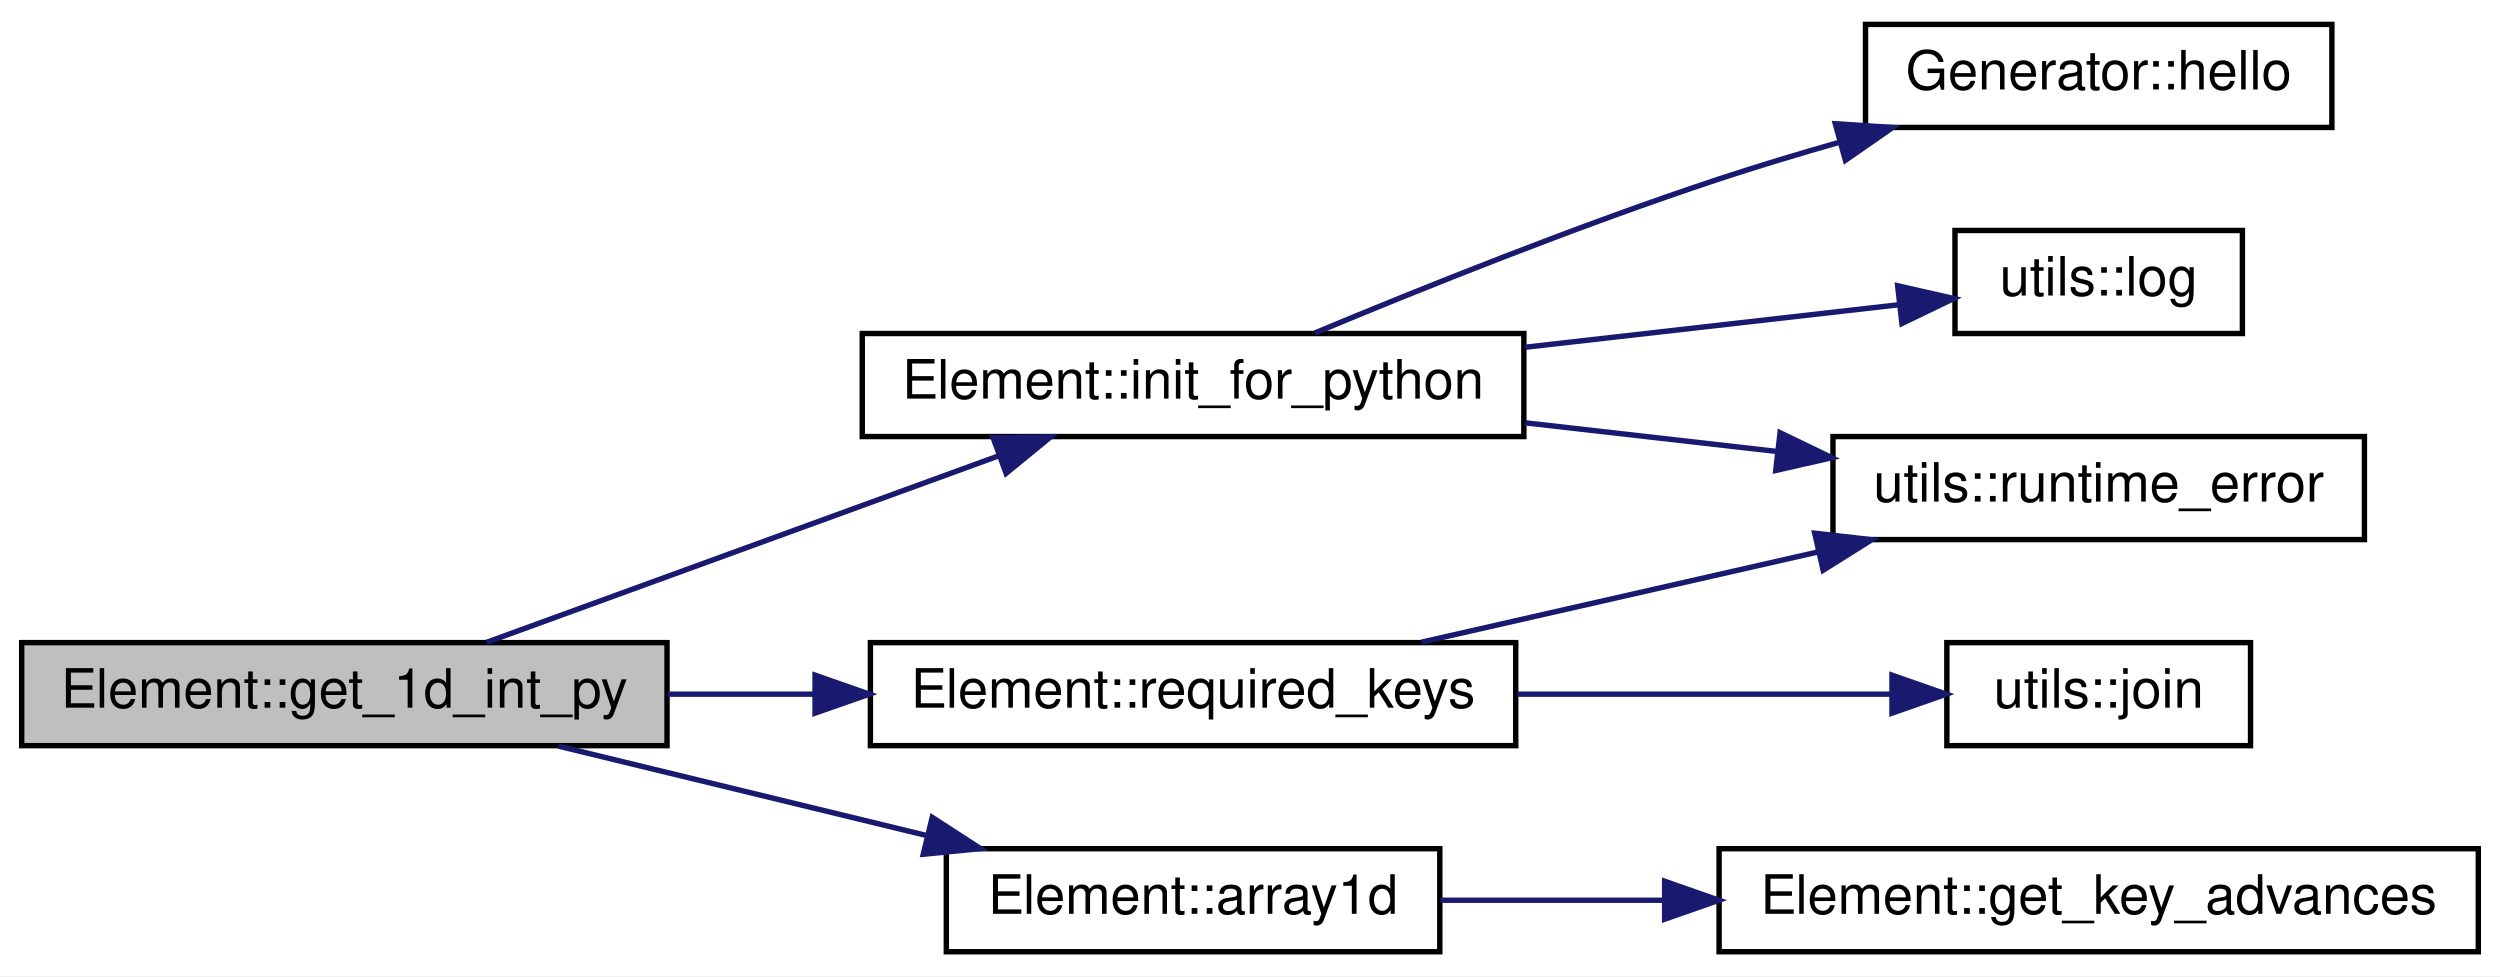
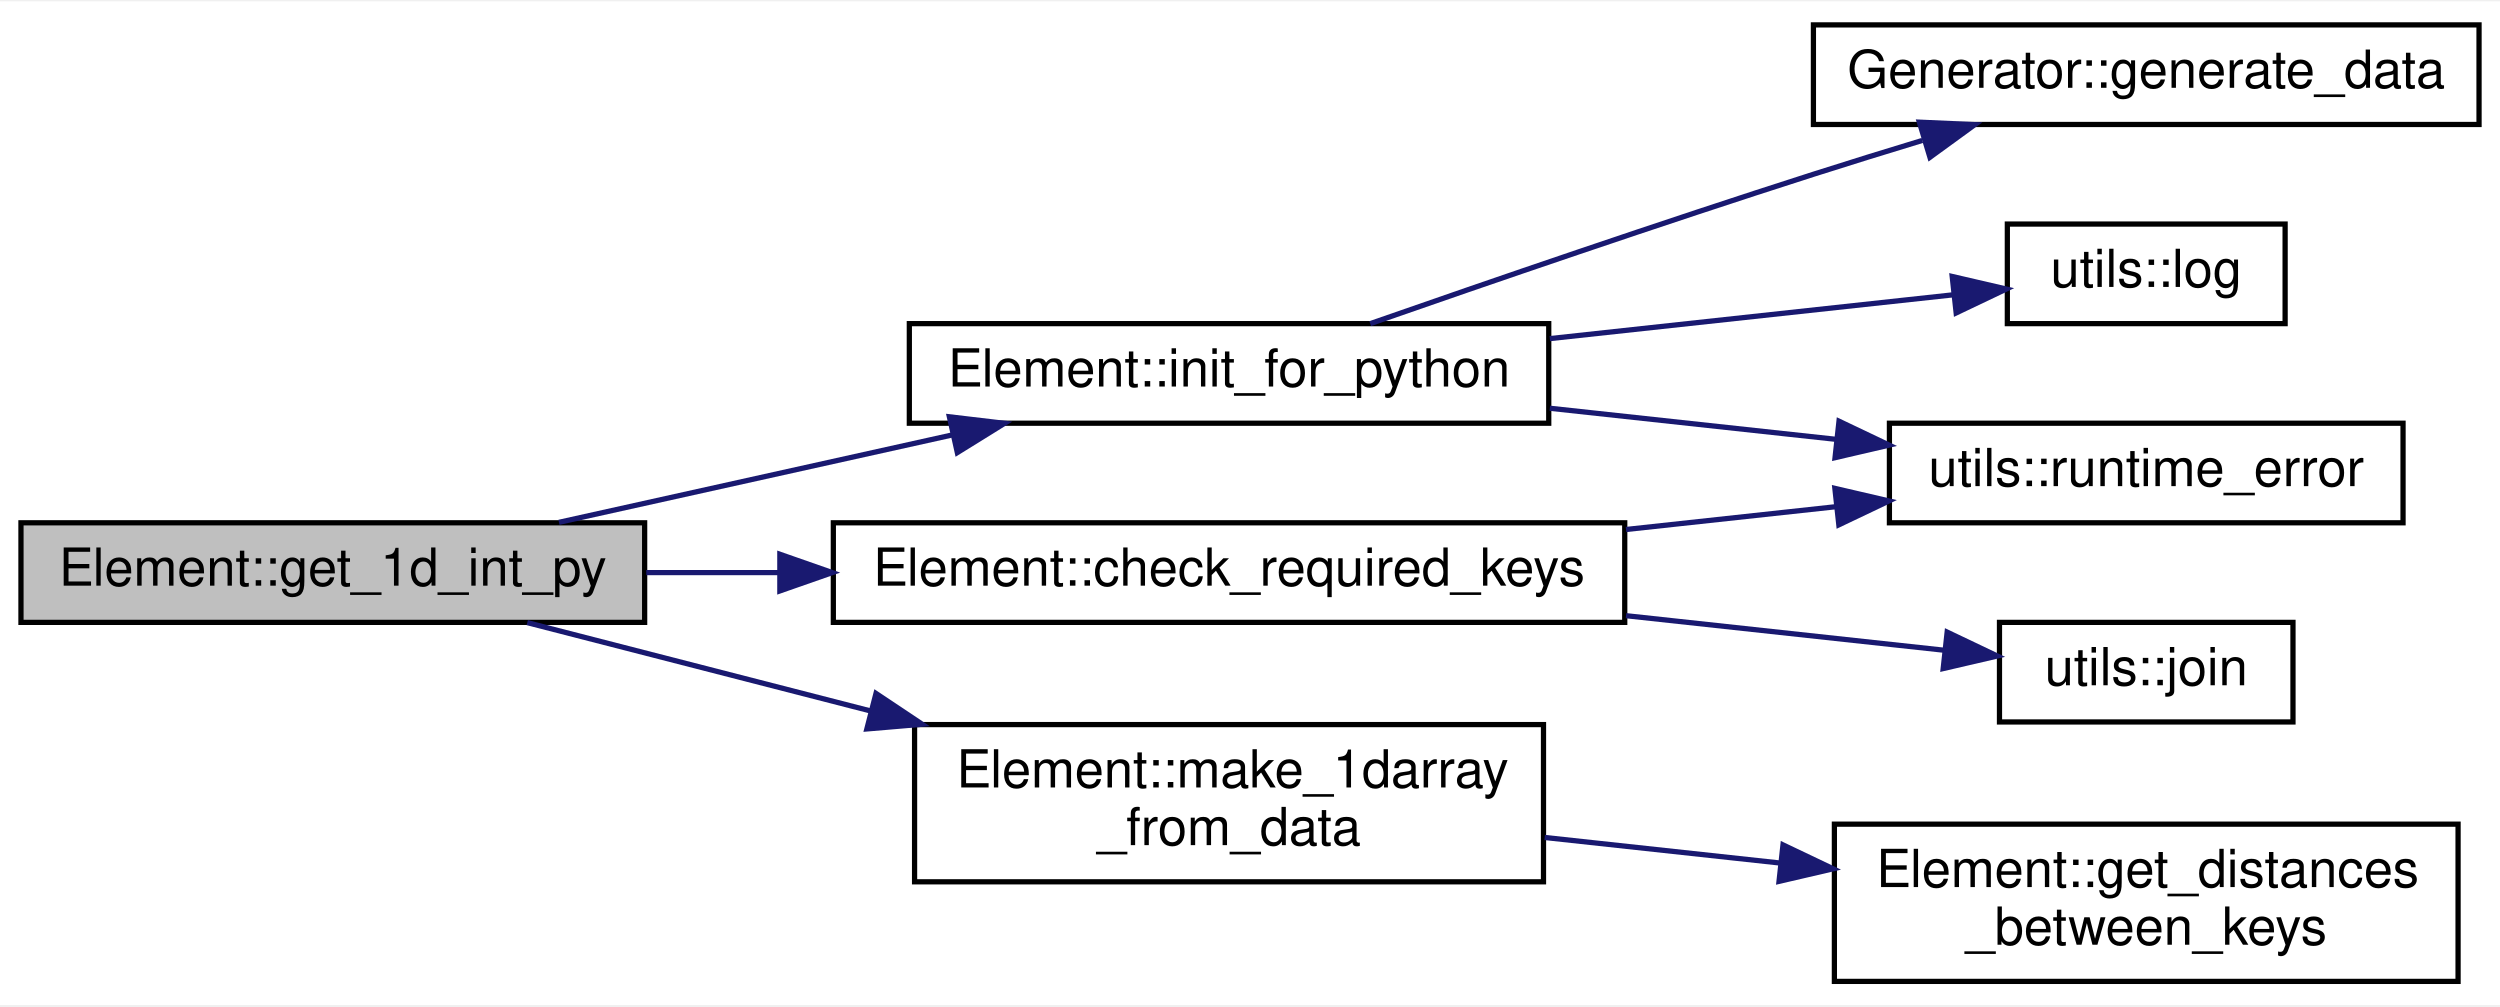
- <svg xmlns="http://www.w3.org/2000/svg" xmlns:xlink="http://www.w3.org/1999/xlink" width="461pt" height="180pt" viewBox="0.00 0.00 461.00 180.00">
-   <g id="graph0" class="graph" transform="scale(1 1) rotate(0) translate(4 176)">
-     <polygon fill="#ffffff" stroke="transparent" points="-4,4 -4,-176 457,-176 457,4 -4,4" />
+ <svg xmlns="http://www.w3.org/2000/svg" xmlns:xlink="http://www.w3.org/1999/xlink" width="477pt" height="192pt" viewBox="0.00 0.00 477.00 191.50">
+   <g id="graph0" class="graph" transform="scale(1 1) rotate(0) translate(4 187.5)">
+     <polygon fill="#ffffff" stroke="transparent" points="-4,4 -4,-187.5 473,-187.5 473,4 -4,4" />
    <g id="node1" class="node">
-       <polygon fill="#bfbfbf" stroke="#000000" points="0,-38.5 0,-57.5 119,-57.5 119,-38.5 0,-38.5" />
-       <text text-anchor="middle" x="59.5" y="-45.5" font-family="Helvetica,sans-Serif" font-size="10.00" fill="#000000">Element::get_1d_int_py</text>
+       <polygon fill="#bfbfbf" stroke="#000000" points="0,-69 0,-88 119,-88 119,-69 0,-69" />
+       <text text-anchor="middle" x="59.5" y="-76" font-family="Helvetica,sans-Serif" font-size="10.00" fill="#000000">Element::get_1d_int_py</text>
    </g>
    <g id="node2" class="node">
      <g id="a_node2">
        <a xlink:href="classElement.html#a1fdb9455f49d2c66a0276925f7246cad" target="_top" xlink:title="Element::init_for_python">
-           <polygon fill="#ffffff" stroke="#000000" points="155,-95.5 155,-114.5 277,-114.5 277,-95.5 155,-95.5" />
-           <text text-anchor="middle" x="216" y="-102.5" font-family="Helvetica,sans-Serif" font-size="10.00" fill="#000000">Element::init_for_python</text>
+           <polygon fill="#ffffff" stroke="#000000" points="169.5,-107 169.5,-126 291.5,-126 291.5,-107 169.5,-107" />
+           <text text-anchor="middle" x="230.5" y="-114" font-family="Helvetica,sans-Serif" font-size="10.00" fill="#000000">Element::init_for_python</text>
        </a>
      </g>
    </g>
    <g id="edge1" class="edge">
-       <path fill="none" stroke="#191970" d="M85.695,-57.541C111.537,-66.953 151.241,-81.414 180.032,-91.9" />
-       <polygon fill="#191970" stroke="#191970" points="179.126,-95.295 189.72,-95.428 181.522,-88.717 179.126,-95.295" />
+       <path fill="none" stroke="#191970" d="M102.65,-88.089C125.419,-93.149 153.548,-99.4 177.619,-104.749" />
+       <polygon fill="#191970" stroke="#191970" points="177.139,-108.227 187.66,-106.98 178.657,-101.394 177.139,-108.227" />
    </g>
    <g id="node6" class="node">
      <g id="a_node6">
-         <a xlink:href="classElement.html#af851a0ffe85ec6c9b88dac84dbe5f4f2" target="_top" xlink:title="Check if this object has required key(s). ">
-           <polygon fill="#ffffff" stroke="#000000" points="156.5,-38.5 156.5,-57.5 275.5,-57.5 275.5,-38.5 156.5,-38.5" />
-           <text text-anchor="middle" x="216" y="-45.5" font-family="Helvetica,sans-Serif" font-size="10.00" fill="#000000">Element::required_keys</text>
+         <a xlink:href="classElement.html#a343252084136e932e8830ec359d49558" target="_top" xlink:title="Check if this object has required key(s). ">
+           <polygon fill="#ffffff" stroke="#000000" points="155,-69 155,-88 306,-88 306,-69 155,-69" />
+           <text text-anchor="middle" x="230.5" y="-76" font-family="Helvetica,sans-Serif" font-size="10.00" fill="#000000">Element::check_required_keys</text>
        </a>
      </g>
    </g>
    <g id="edge5" class="edge">
-       <path fill="none" stroke="#191970" d="M119.112,-48C127.962,-48 137.149,-48 146.184,-48" />
-       <polygon fill="#191970" stroke="#191970" points="146.294,-51.5 156.294,-48 146.294,-44.5 146.294,-51.5" />
+       <path fill="none" stroke="#191970" d="M119.308,-78.5C127.545,-78.5 136.134,-78.5 144.726,-78.5" />
+       <polygon fill="#191970" stroke="#191970" points="144.793,-82 154.793,-78.5 144.793,-75 144.793,-82" />
    </g>
    <g id="node8" class="node">
      <g id="a_node8">
-         <a xlink:href="classElement.html#a576395d61902a76979ffd336afa714b3" target="_top" xlink:title="Extract values of a property in data as a one-dimensional Eigen-Array. ">
-           <polygon fill="#ffffff" stroke="#000000" points="170.5,-.5 170.5,-19.5 261.5,-19.5 261.5,-.5 170.5,-.5" />
-           <text text-anchor="middle" x="216" y="-7.5" font-family="Helvetica,sans-Serif" font-size="10.00" fill="#000000">Element::array1d</text>
+         <a xlink:href="classElement.html#a4a44f5bd3a5bcfabbfaf9f73578da0ef" target="_top" xlink:title="Extract values of a property in data as a one-dimensional Eigen-Array. ">
+           <polygon fill="#ffffff" stroke="#000000" points="170.5,-19.5 170.5,-49.5 290.5,-49.5 290.5,-19.5 170.5,-19.5" />
+           <text text-anchor="start" x="178.5" y="-37.5" font-family="Helvetica,sans-Serif" font-size="10.00" fill="#000000">Element::make_1darray</text>
+           <text text-anchor="middle" x="230.5" y="-26.5" font-family="Helvetica,sans-Serif" font-size="10.00" fill="#000000">_from_data</text>
        </a>
      </g>
    </g>
    <g id="edge8" class="edge">
-       <path fill="none" stroke="#191970" d="M98.992,-38.411C119.643,-33.397 145.114,-27.212 167.012,-21.895" />
-       <polygon fill="#191970" stroke="#191970" points="167.901,-25.281 176.792,-19.52 166.249,-18.479 167.901,-25.281" />
+       <path fill="none" stroke="#191970" d="M96.605,-68.953C115.771,-64.021 139.776,-57.844 162.147,-52.088" />
+       <polygon fill="#191970" stroke="#191970" points="163.138,-55.447 171.951,-49.565 161.394,-48.668 163.138,-55.447" />
    </g>
    <g id="node3" class="node">
      <g id="a_node3">
-         <a xlink:href="classGenerator.html#ac4648b055ee0e51c1e68ea084156c222" target="_top" xlink:title="Hello to this Generator object. ">
-           <polygon fill="#ffffff" stroke="#000000" points="340,-152.5 340,-171.5 426,-171.5 426,-152.5 340,-152.5" />
-           <text text-anchor="middle" x="383" y="-159.5" font-family="Helvetica,sans-Serif" font-size="10.00" fill="#000000">Generator::hello</text>
+         <a xlink:href="classGenerator.html#aa1831dae656216a78776430018cfd453" target="_top" xlink:title="Hello to this Generator object. ">
+           <polygon fill="#ffffff" stroke="#000000" points="342,-164 342,-183 469,-183 469,-164 342,-164" />
+           <text text-anchor="middle" x="405.5" y="-171" font-family="Helvetica,sans-Serif" font-size="10.00" fill="#000000">Generator::generate_data</text>
        </a>
      </g>
    </g>
    <g id="edge2" class="edge">
-       <path fill="none" stroke="#191970" d="M238.482,-114.609C257.981,-122.749 287.069,-134.429 313,-143 320.149,-145.363 327.778,-147.659 335.272,-149.79" />
-       <polygon fill="#191970" stroke="#191970" points="334.423,-153.186 344.995,-152.488 336.295,-146.441 334.423,-153.186" />
+       <path fill="none" stroke="#191970" d="M257.442,-126.001C279.967,-133.866 312.977,-145.216 342,-154.5 348.701,-156.644 355.823,-158.847 362.783,-160.959" />
+       <polygon fill="#191970" stroke="#191970" points="362.212,-164.442 372.797,-163.972 364.229,-157.739 362.212,-164.442" />
    </g>
    <g id="node4" class="node">
      <g id="a_node4">
        <a xlink:href="namespaceutils.html#acee57b54806ee63ddaa30518fed90adb" target="_top" xlink:title="Raise (for Python) and throw (for C++) a runtime error. ">
-           <polygon fill="#ffffff" stroke="#000000" points="334,-76.5 334,-95.5 432,-95.5 432,-76.5 334,-76.5" />
-           <text text-anchor="middle" x="383" y="-83.5" font-family="Helvetica,sans-Serif" font-size="10.00" fill="#000000">utils::runtime_error</text>
+           <polygon fill="#ffffff" stroke="#000000" points="356.5,-88 356.5,-107 454.5,-107 454.5,-88 356.5,-88" />
+           <text text-anchor="middle" x="405.5" y="-95" font-family="Helvetica,sans-Serif" font-size="10.00" fill="#000000">utils::runtime_error</text>
        </a>
      </g>
    </g>
    <g id="edge3" class="edge">
-       <path fill="none" stroke="#191970" d="M277.236,-98.033C292.363,-96.312 308.542,-94.471 323.581,-92.76" />
-       <polygon fill="#191970" stroke="#191970" points="324.243,-96.207 333.784,-91.6 323.452,-89.252 324.243,-96.207" />
+       <path fill="none" stroke="#191970" d="M291.707,-109.855C309.421,-107.931 328.721,-105.836 346.31,-103.926" />
+       <polygon fill="#191970" stroke="#191970" points="346.88,-107.385 356.444,-102.826 346.124,-100.426 346.88,-107.385" />
    </g>
    <g id="node5" class="node">
      <g id="a_node5">
        <a xlink:href="namespaceutils.html#a26267fe7371b6215c5d61374d716527b" target="_top" xlink:title="Logging a message. ">
-           <polygon fill="#ffffff" stroke="#000000" points="356.5,-114.5 356.5,-133.5 409.5,-133.5 409.5,-114.5 356.5,-114.5" />
-           <text text-anchor="middle" x="383" y="-121.5" font-family="Helvetica,sans-Serif" font-size="10.00" fill="#000000">utils::log</text>
+           <polygon fill="#ffffff" stroke="#000000" points="379,-126 379,-145 432,-145 432,-126 379,-126" />
+           <text text-anchor="middle" x="405.5" y="-133" font-family="Helvetica,sans-Serif" font-size="10.00" fill="#000000">utils::log</text>
        </a>
      </g>
    </g>
    <g id="edge4" class="edge">
-       <path fill="none" stroke="#191970" d="M277.236,-111.967C300.384,-114.6 325.993,-117.514 346.214,-119.815" />
-       <polygon fill="#191970" stroke="#191970" points="345.924,-123.304 356.255,-120.957 346.715,-116.349 345.924,-123.304" />
+       <path fill="none" stroke="#191970" d="M291.707,-123.145C317.403,-125.935 346.435,-129.087 368.743,-131.509" />
+       <polygon fill="#191970" stroke="#191970" points="368.477,-135.001 378.796,-132.601 369.233,-128.042 368.477,-135.001" />
    </g>
    <g id="edge7" class="edge">
-       <path fill="none" stroke="#191970" d="M258.141,-57.589C280.377,-62.649 307.848,-68.9 331.356,-74.249" />
-       <polygon fill="#191970" stroke="#191970" points="330.635,-77.674 341.162,-76.48 332.188,-70.848 330.635,-77.674" />
+       <path fill="none" stroke="#191970" d="M306.24,-86.723C319.651,-88.179 333.438,-89.676 346.31,-91.074" />
+       <polygon fill="#191970" stroke="#191970" points="346.091,-94.57 356.411,-92.17 346.847,-87.611 346.091,-94.57" />
    </g>
    <g id="node7" class="node">
      <g id="a_node7">
        <a xlink:href="namespaceutils.html#a5e5339e32b770a14691521435849c949" target="_top" xlink:title="Mimicking Python's join. ">
-           <polygon fill="#ffffff" stroke="#000000" points="355,-38.5 355,-57.5 411,-57.5 411,-38.5 355,-38.5" />
-           <text text-anchor="middle" x="383" y="-45.5" font-family="Helvetica,sans-Serif" font-size="10.00" fill="#000000">utils::join</text>
+           <polygon fill="#ffffff" stroke="#000000" points="377.5,-50 377.5,-69 433.5,-69 433.5,-50 377.5,-50" />
+           <text text-anchor="middle" x="405.5" y="-57" font-family="Helvetica,sans-Serif" font-size="10.00" fill="#000000">utils::join</text>
        </a>
      </g>
    </g>
    <g id="edge6" class="edge">
-       <path fill="none" stroke="#191970" d="M275.819,-48C298.772,-48 324.328,-48 344.727,-48" />
-       <polygon fill="#191970" stroke="#191970" points="344.883,-51.5 354.883,-48 344.883,-44.5 344.883,-51.5" />
+       <path fill="none" stroke="#191970" d="M306.24,-70.277C327.243,-67.996 349.168,-65.616 367.053,-63.674" />
+       <polygon fill="#191970" stroke="#191970" points="367.515,-67.145 377.079,-62.586 366.76,-60.186 367.515,-67.145" />
    </g>
    <g id="node9" class="node">
      <g id="a_node9">
-         <a xlink:href="classElement.html#ae8b7e5c98427ea9d4994b4f8dc923ac1" target="_top" xlink:title="For speeding up to access values in Json. ">
-           <polygon fill="#ffffff" stroke="#000000" points="313,-.5 313,-19.5 453,-19.5 453,-.5 313,-.5" />
-           <text text-anchor="middle" x="383" y="-7.5" font-family="Helvetica,sans-Serif" font-size="10.00" fill="#000000">Element::get_key_advances</text>
+         <a xlink:href="classElement.html#a0caa9de9d810087b181300324307f9f1" target="_top" xlink:title="For speeding up to access values in Json. ">
+           <polygon fill="#ffffff" stroke="#000000" points="346,-.5 346,-30.5 465,-30.5 465,-.5 346,-.5" />
+           <text text-anchor="start" x="354" y="-18.5" font-family="Helvetica,sans-Serif" font-size="10.00" fill="#000000">Element::get_distances</text>
+           <text text-anchor="middle" x="405.5" y="-7.5" font-family="Helvetica,sans-Serif" font-size="10.00" fill="#000000">_between_keys</text>
        </a>
      </g>
    </g>
    <g id="edge9" class="edge">
-       <path fill="none" stroke="#191970" d="M261.634,-10C274.378,-10 288.616,-10 302.731,-10" />
-       <polygon fill="#191970" stroke="#191970" points="302.963,-13.5 312.963,-10 302.963,-6.5 302.963,-13.5" />
+       <path fill="none" stroke="#191970" d="M290.725,-27.961C305.185,-26.391 320.749,-24.702 335.606,-23.088" />
+       <polygon fill="#191970" stroke="#191970" points="336.193,-26.545 345.757,-21.986 335.437,-19.586 336.193,-26.545" />
    </g>
  </g>
</svg>
